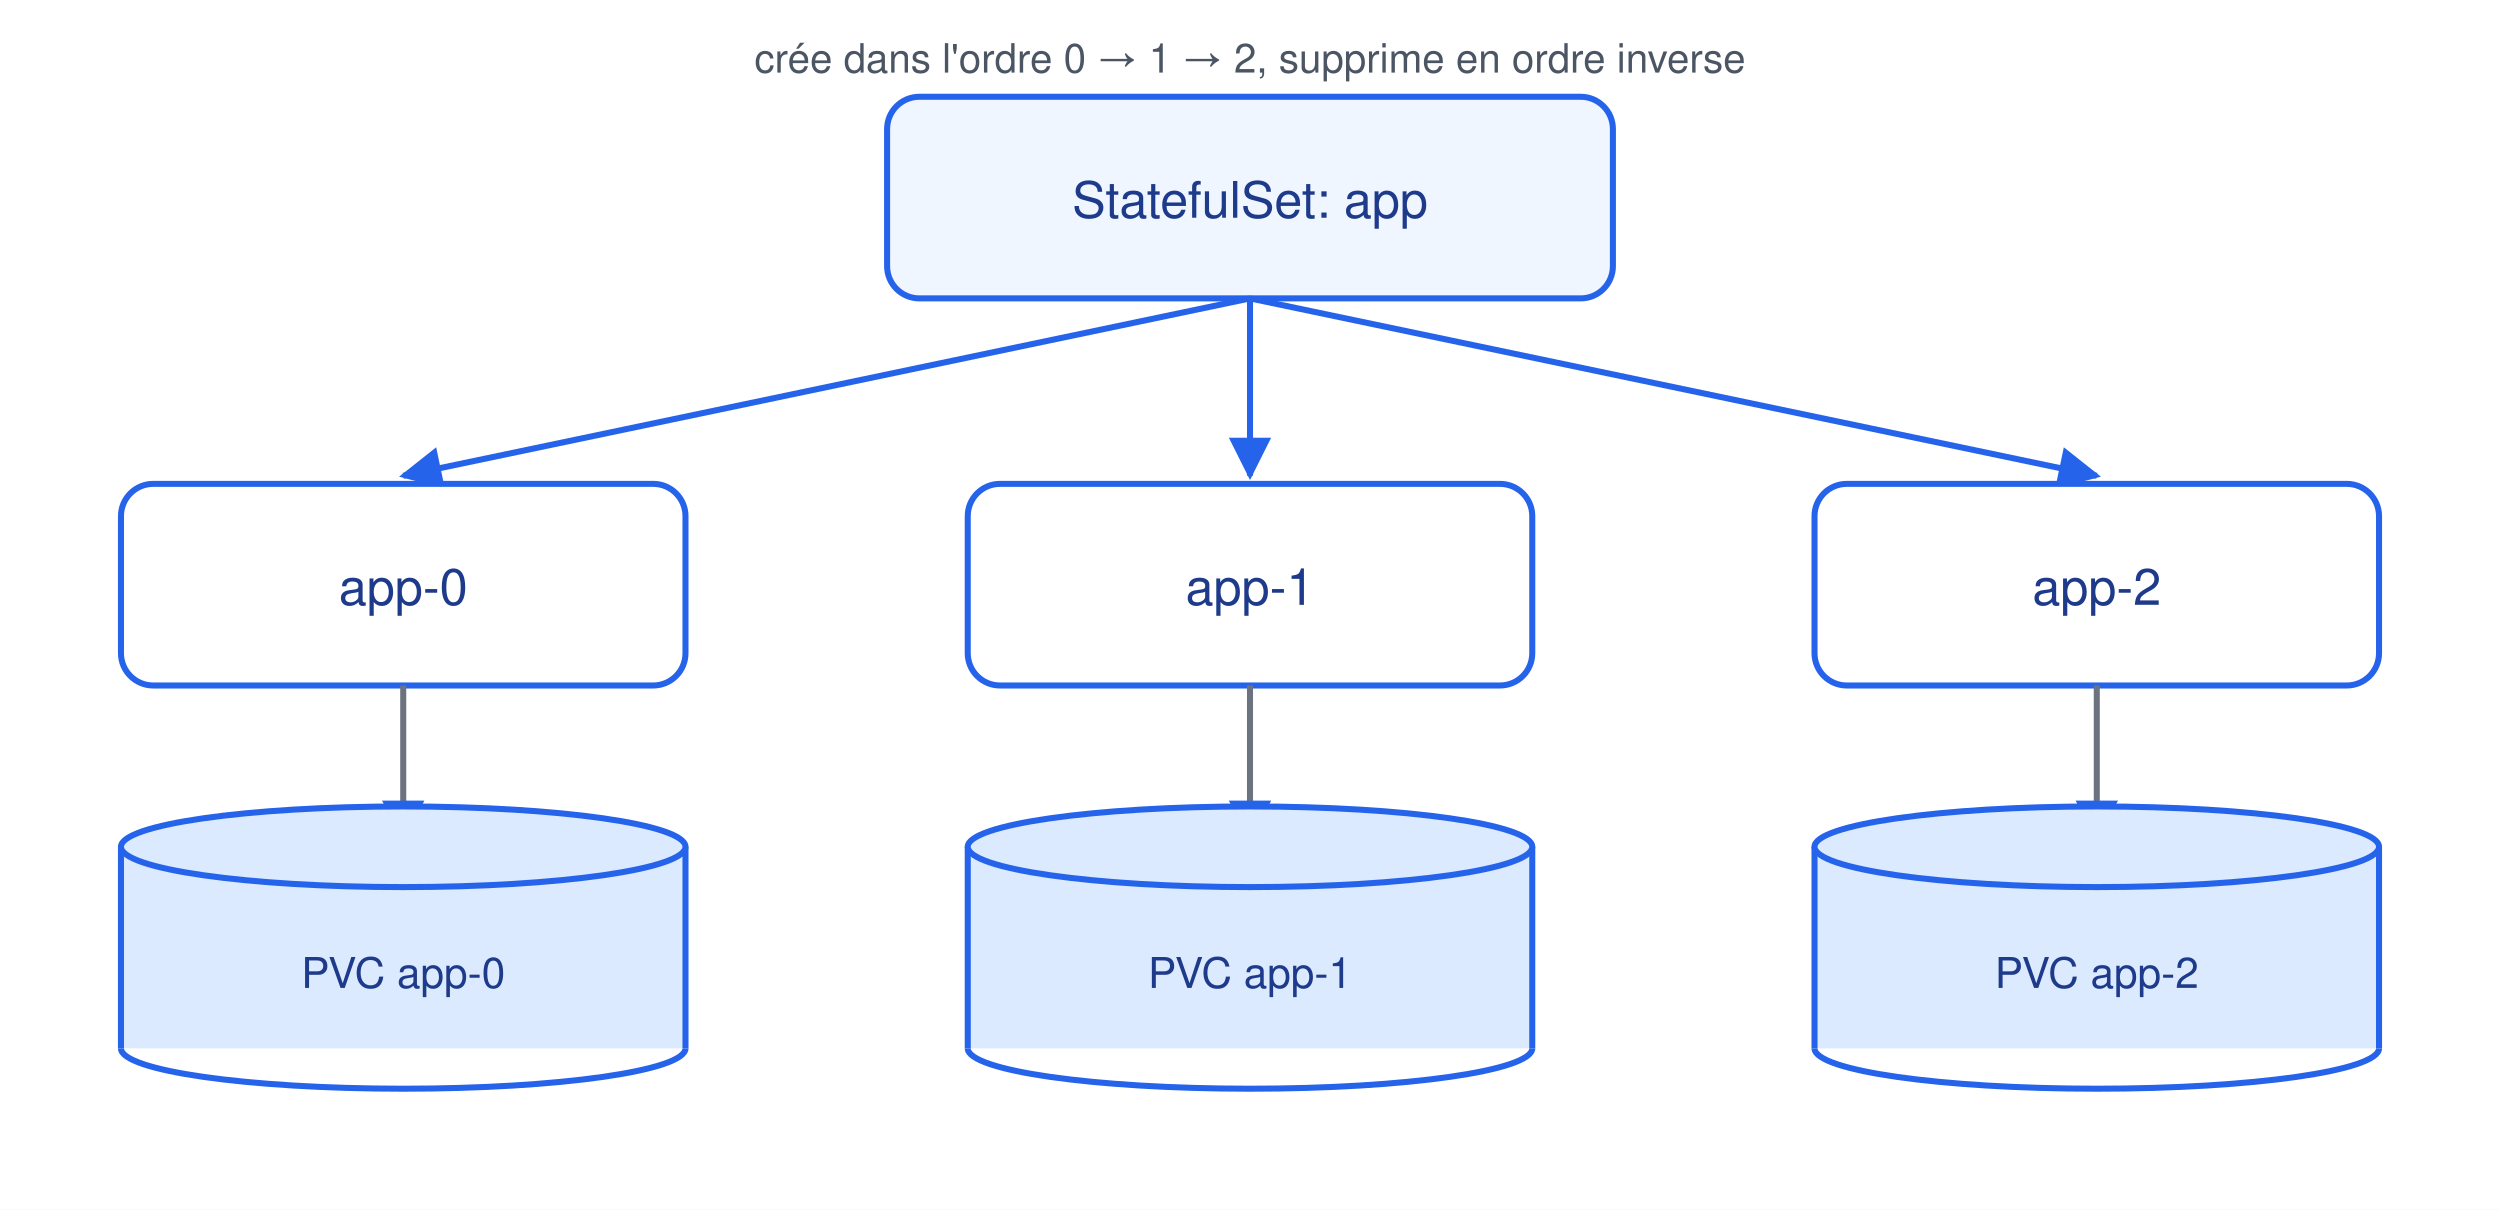
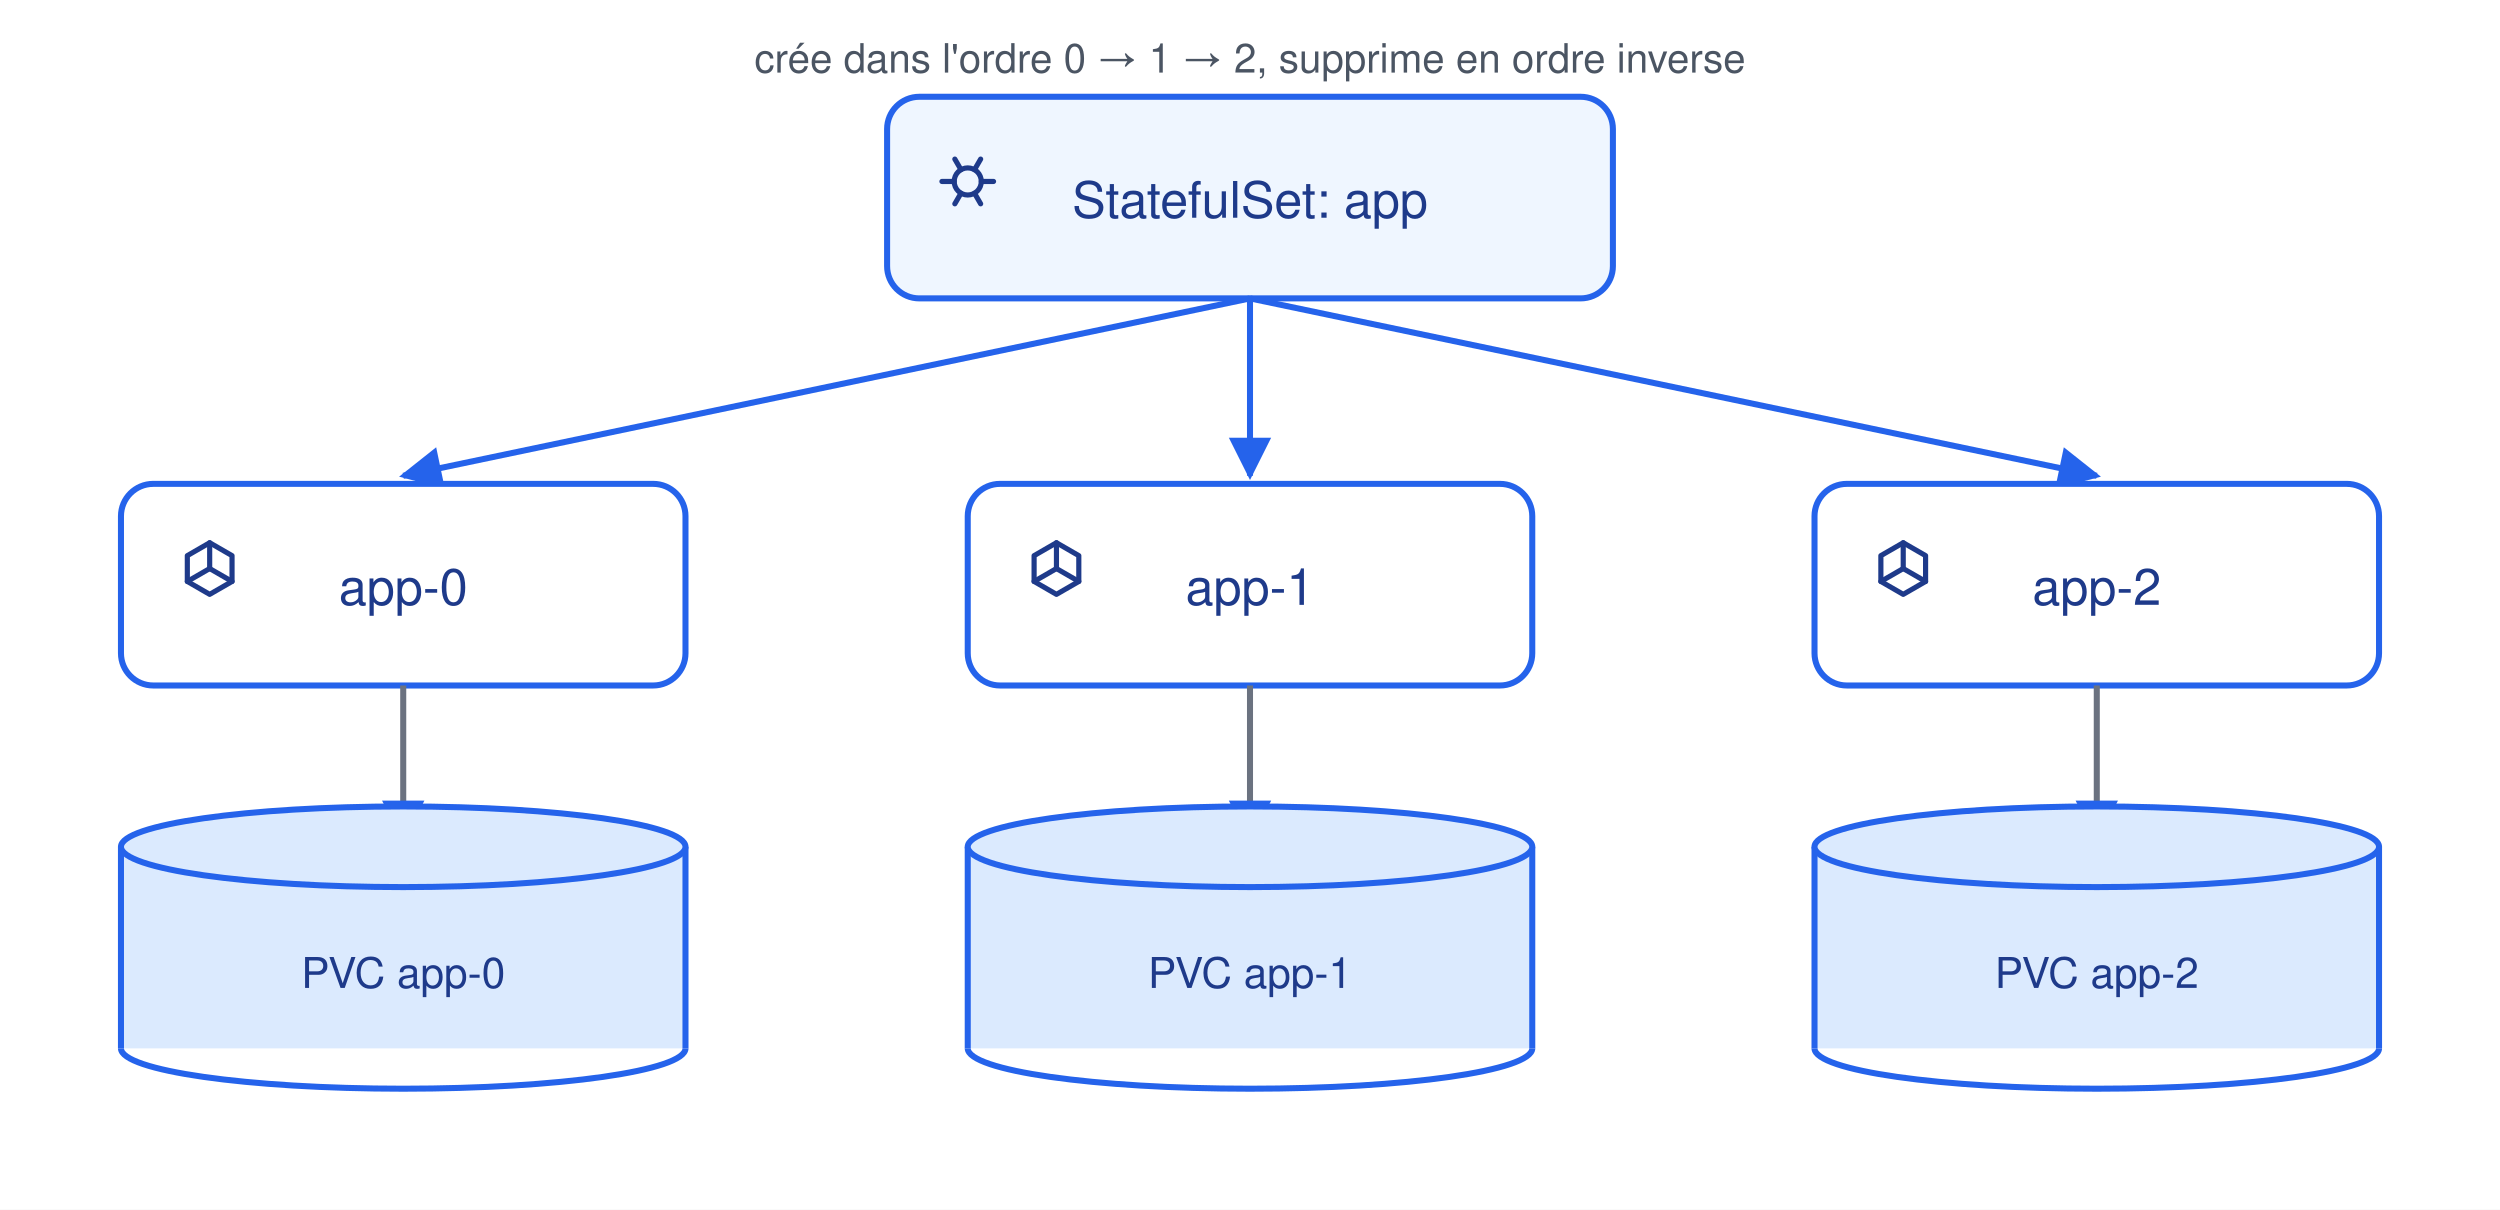
<svg xmlns="http://www.w3.org/2000/svg" width="620" height="300" viewBox="0 0 620 300" role="img" aria-label="StatefulSet créant trois pods numérotés, chacun avec son propre PVC" style="font-family: Helvetica, Arial, sans-serif;">
  <defs>
    <marker id="sArrow" viewBox="0 0 10 10" refX="9" refY="5" markerWidth="7" markerHeight="7" orient="auto-start-reverse">
      <path d="M0,0 L10,5 L0,10 z" fill="#2563EB" />
    </marker>
+     <g id="icoGearS" fill="none" stroke-width="1.6" stroke-linecap="round" stroke-linejoin="round">
+       <circle cx="10" cy="10" r="4.2" />
+       <line x1="14.2" y1="10" x2="18" y2="10" />
+       <line x1="12.1" y1="13.65" x2="14" y2="16.93" />
+       <line x1="7.9" y1="13.65" x2="6" y2="16.93" />
+       <line x1="5.8" y1="10" x2="2" y2="10" />
+       <line x1="7.9" y1="6.35" x2="6" y2="3.07" />
+       <line x1="12.1" y1="6.35" x2="14" y2="3.07" />
+     </g>
+     <g id="icoCubeS" fill="none" stroke-width="1.6" stroke-linecap="round" stroke-linejoin="round">
+       <polygon points="10,2 16.93,6 16.93,14 10,18 3.07,14 3.07,6" />
+       <line x1="10" y1="10" x2="10" y2="2" />
+       <line x1="10" y1="10" x2="16.93" y2="14" />
+       <line x1="10" y1="10" x2="3.07" y2="14" />
+     </g>
  </defs>
  <rect x="0" y="0" width="620" height="300" fill="#ffffff" />
  <text x="310" y="18" text-anchor="middle" font-size="10" fill="#4B5563">crée dans l'ordre 0 → 1 → 2, supprime en ordre inverse</text>
  <rect x="220" y="24" width="180" height="50" rx="8" fill="#EFF6FF" stroke="#2563EB" stroke-width="1.5" />
+   <use href="#icoGearS" transform="translate(232,37) scale(0.8)" stroke="#1E3A8A" />
  <text x="310" y="54" text-anchor="middle" font-size="12.5" fill="#1E3A8A">StatefulSet: app</text>
  <line x1="310" y1="74" x2="100" y2="118" stroke="#2563EB" stroke-width="1.5" marker-end="url(#sArrow)" />
  <line x1="310" y1="74" x2="310" y2="118" stroke="#2563EB" stroke-width="1.5" marker-end="url(#sArrow)" />
  <line x1="310" y1="74" x2="520" y2="118" stroke="#2563EB" stroke-width="1.5" marker-end="url(#sArrow)" />
  <rect x="30" y="120" width="140" height="50" rx="8" fill="#FFFFFF" stroke="#2563EB" stroke-width="1.5" />
+   <use href="#icoCubeS" transform="translate(44,133) scale(0.8)" stroke="#1E3A8A" />
  <text x="100" y="150" text-anchor="middle" font-size="12.5" fill="#1E3A8A">app-0</text>
  <rect x="240" y="120" width="140" height="50" rx="8" fill="#FFFFFF" stroke="#2563EB" stroke-width="1.5" />
+   <use href="#icoCubeS" transform="translate(254,133) scale(0.8)" stroke="#1E3A8A" />
  <text x="310" y="150" text-anchor="middle" font-size="12.5" fill="#1E3A8A">app-1</text>
  <rect x="450" y="120" width="140" height="50" rx="8" fill="#FFFFFF" stroke="#2563EB" stroke-width="1.5" />
+   <use href="#icoCubeS" transform="translate(464,133) scale(0.8)" stroke="#1E3A8A" />
  <text x="520" y="150" text-anchor="middle" font-size="12.5" fill="#1E3A8A">app-2</text>
  <line x1="100" y1="170" x2="100" y2="208" stroke="#6B7280" stroke-width="1.5" marker-end="url(#sArrow)" />
  <line x1="310" y1="170" x2="310" y2="208" stroke="#6B7280" stroke-width="1.5" marker-end="url(#sArrow)" />
  <line x1="520" y1="170" x2="520" y2="208" stroke="#6B7280" stroke-width="1.5" marker-end="url(#sArrow)" />
  <g>
    <rect x="30" y="210" width="140" height="50" fill="#DBEAFE" />
    <line x1="30" y1="210" x2="30" y2="260" stroke="#2563EB" stroke-width="1.5" />
    <line x1="170" y1="210" x2="170" y2="260" stroke="#2563EB" stroke-width="1.5" />
    <path d="M30,260 A70,10 0 0,0 170,260" fill="none" stroke="#2563EB" stroke-width="1.5" />
    <ellipse cx="100" cy="210" rx="70" ry="10" fill="#DBEAFE" stroke="#2563EB" stroke-width="1.5" />
    <text x="100" y="245" text-anchor="middle" font-size="10.5" fill="#1E3A8A">PVC app-0</text>
  </g>
  <g>
    <rect x="240" y="210" width="140" height="50" fill="#DBEAFE" />
    <line x1="240" y1="210" x2="240" y2="260" stroke="#2563EB" stroke-width="1.5" />
    <line x1="380" y1="210" x2="380" y2="260" stroke="#2563EB" stroke-width="1.5" />
    <path d="M240,260 A70,10 0 0,0 380,260" fill="none" stroke="#2563EB" stroke-width="1.5" />
    <ellipse cx="310" cy="210" rx="70" ry="10" fill="#DBEAFE" stroke="#2563EB" stroke-width="1.5" />
    <text x="310" y="245" text-anchor="middle" font-size="10.5" fill="#1E3A8A">PVC app-1</text>
  </g>
  <g>
    <rect x="450" y="210" width="140" height="50" fill="#DBEAFE" />
    <line x1="450" y1="210" x2="450" y2="260" stroke="#2563EB" stroke-width="1.5" />
    <line x1="590" y1="210" x2="590" y2="260" stroke="#2563EB" stroke-width="1.5" />
    <path d="M450,260 A70,10 0 0,0 590,260" fill="none" stroke="#2563EB" stroke-width="1.5" />
    <ellipse cx="520" cy="210" rx="70" ry="10" fill="#DBEAFE" stroke="#2563EB" stroke-width="1.5" />
    <text x="520" y="245" text-anchor="middle" font-size="10.5" fill="#1E3A8A">PVC app-2</text>
  </g>
</svg>
